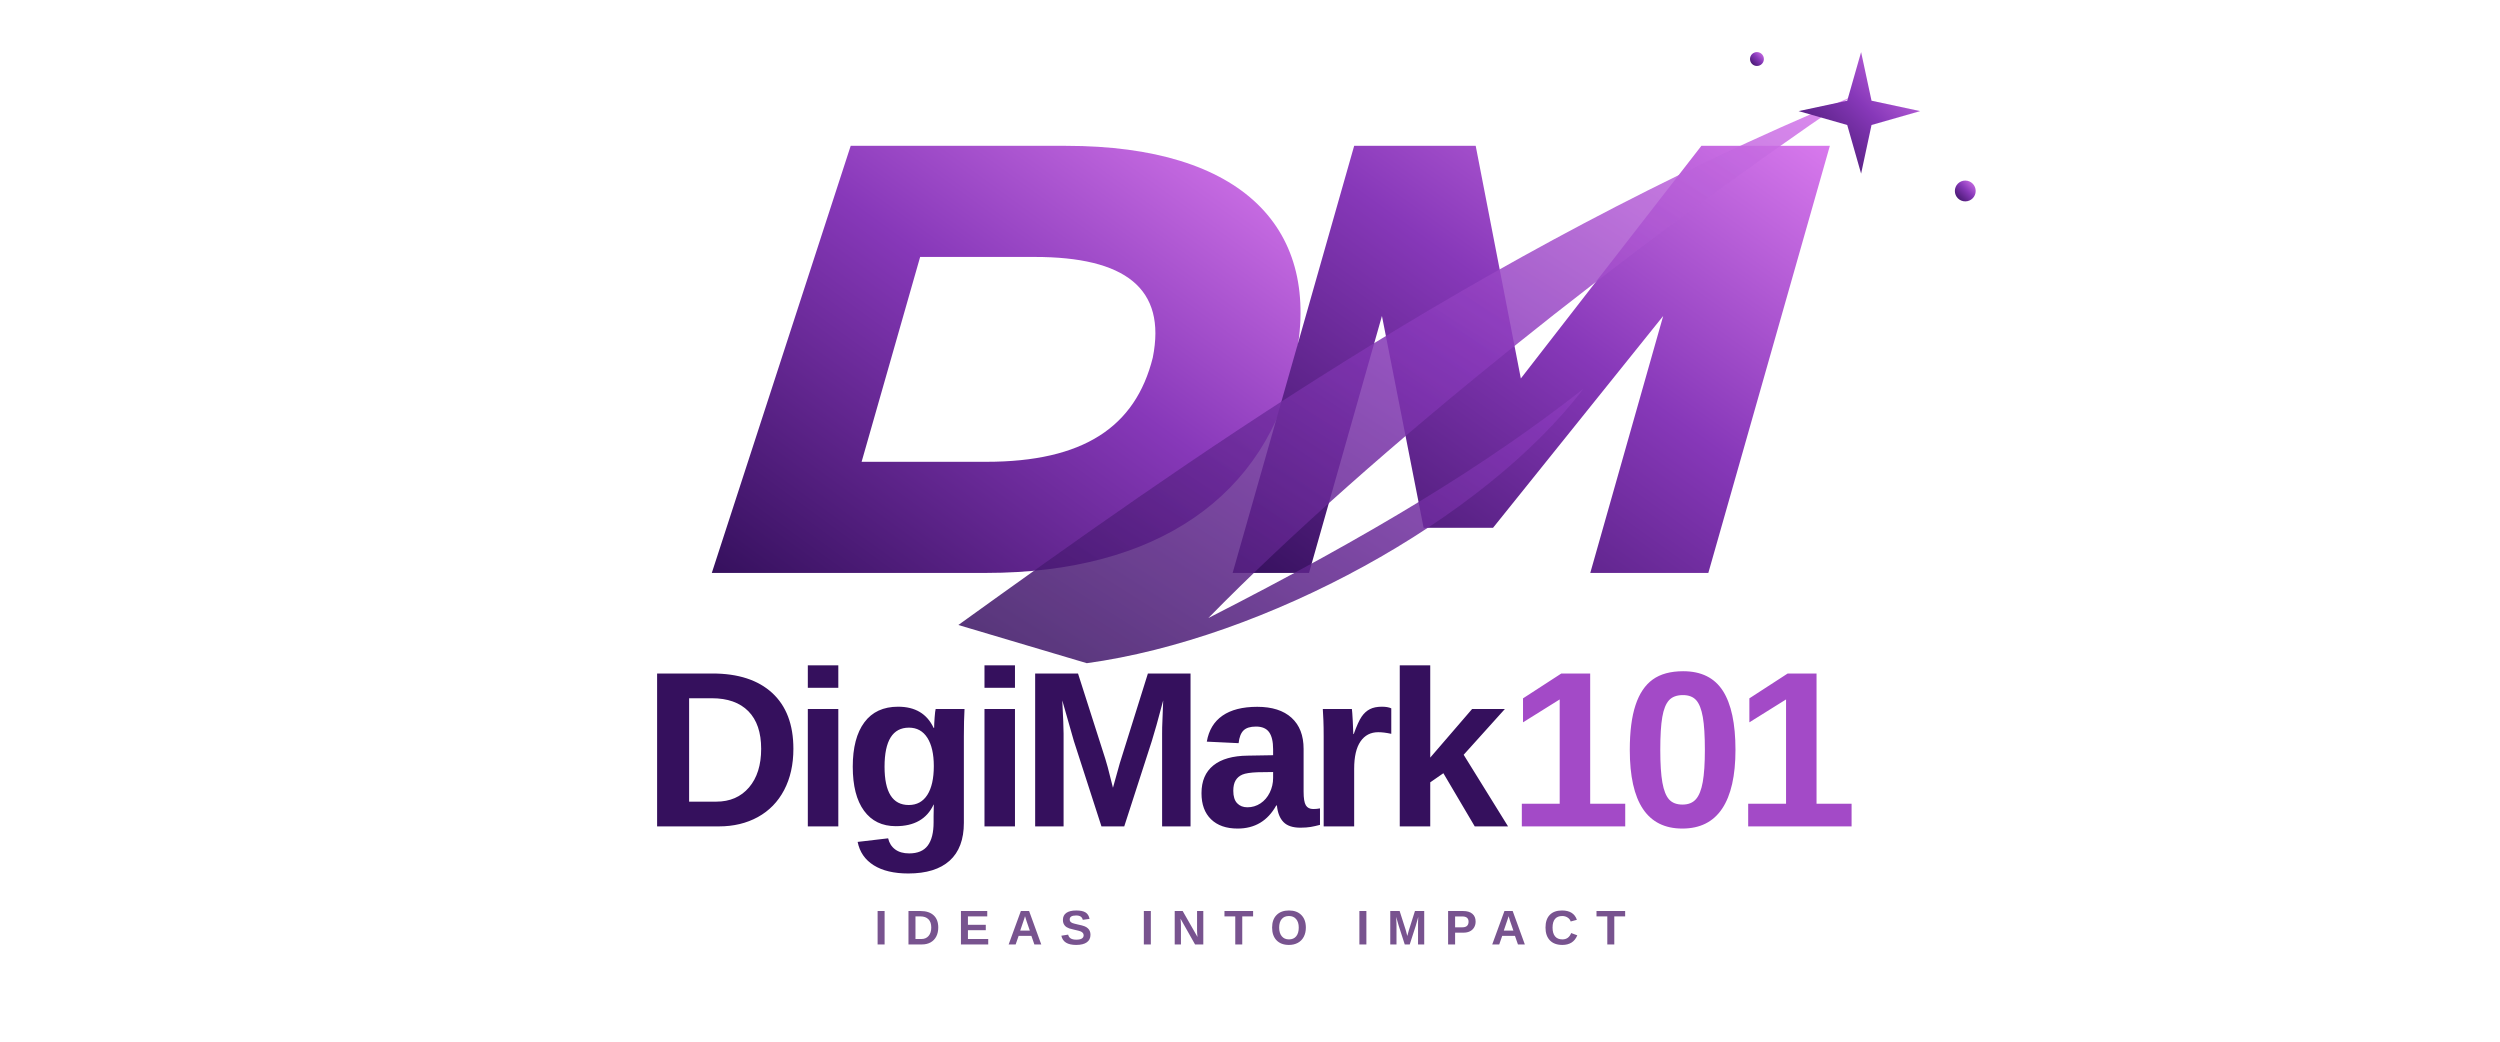
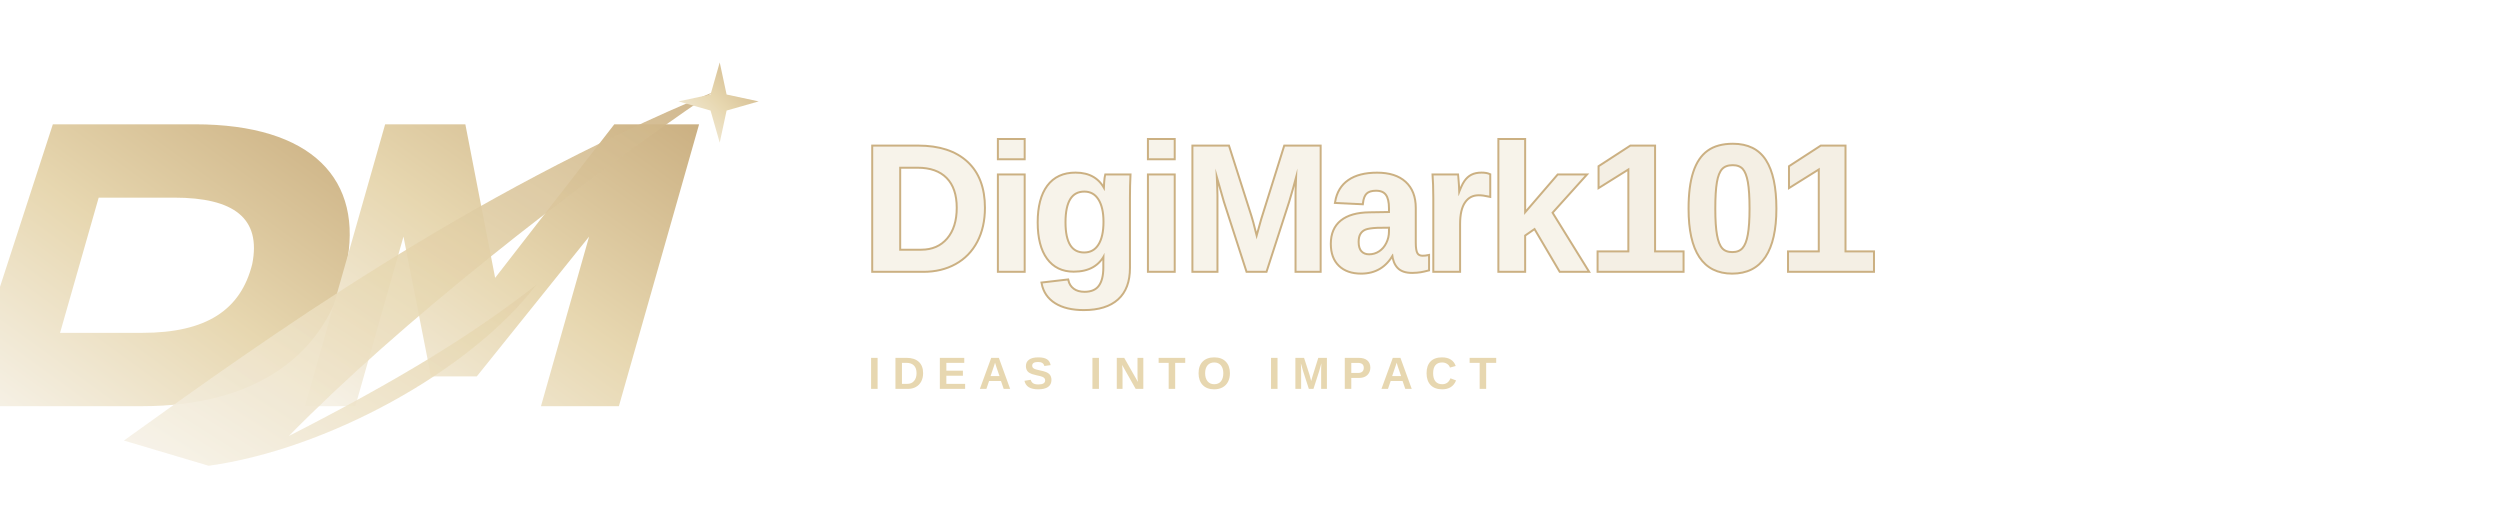
- <svg xmlns="http://www.w3.org/2000/svg" width="720" height="300" viewBox="0 0 720 300" role="img" aria-labelledby="title desc">
+ <svg xmlns="http://www.w3.org/2000/svg" width="720" height="148" viewBox="0 0 720 148" role="img" aria-labelledby="title desc">
  <defs>
-     <linearGradient id="purple" x1="0" y1="1" x2="1" y2="0">
-       <stop stop-color="#35105d" />
-       <stop offset=".55" stop-color="#8738b9" />
-       <stop offset="1" stop-color="#d879ed" />
+     <linearGradient id="gold" x1="0" y1="1" x2="1" y2="0">
+       <stop stop-color="#f7f3ea" />
+       <stop offset=".5" stop-color="#e7d7b0" />
+       <stop offset="1" stop-color="#cbb082" />
    </linearGradient>
  </defs>
-   <g fill="url(#purple)">
+   <g fill="url(#gold)" transform="translate(4,16) scale(0.66) translate(-228,-12)">
    <path d="M245 42h62c51 0 74 24 66 62-8 39-40 61-89 61h-66l12-32h54c28 0 43-10 48-30 4-20-8-29-34-29h-33l-26 91h-34z" />
    <path d="M355 165l35-123h35l13 67 52-67h37l-35 123h-34l21-74-49 61h-20l-12-61-21 74z" />
-     <path d="M276 180C340 134 425 73 533 28c-62 42-137 101-185 150 47-24 80-44 108-66-29 38-92 72-143 79z" opacity=".85" />
+     <path d="M276 180C340 134 425 73 533 28c-62 42-137 101-185 150 47-24 80-44 108-66-29 38-92 72-143 79z" opacity=".9" />
    <path d="m536 15 3 14 14 3-14 4-3 14-4-14-14-4 14-3z" />
-     <circle cx="566" cy="55" r="3" />
-     <circle cx="506" cy="17" r="2" />
  </g>
-   <text x="360" y="238" text-anchor="middle" font-family="Arial,Helvetica,sans-serif" font-size="64" font-weight="800" letter-spacing="-3" fill="#35105d">DigiMark<tspan fill="#a34ac7">101</tspan>
+   <text x="248" y="78" font-family="Arial,Helvetica,sans-serif" font-size="52" font-weight="800" letter-spacing="-1.5" fill="#f7f3ea" stroke="#cbb082" stroke-width="1.15" paint-order="stroke fill">DigiMark<tspan fill="#f4efe4">101</tspan>
  </text>
-   <text x="360" y="272" text-anchor="middle" font-family="Arial,Helvetica,sans-serif" font-size="14" font-weight="600" letter-spacing="5" fill="#78538f">IDEAS INTO IMPACT</text>
+   <text x="250" y="112" font-family="Arial,Helvetica,sans-serif" font-size="13" font-weight="650" letter-spacing="3.4" fill="#e7d7b0">IDEAS INTO IMPACT</text>
</svg>
